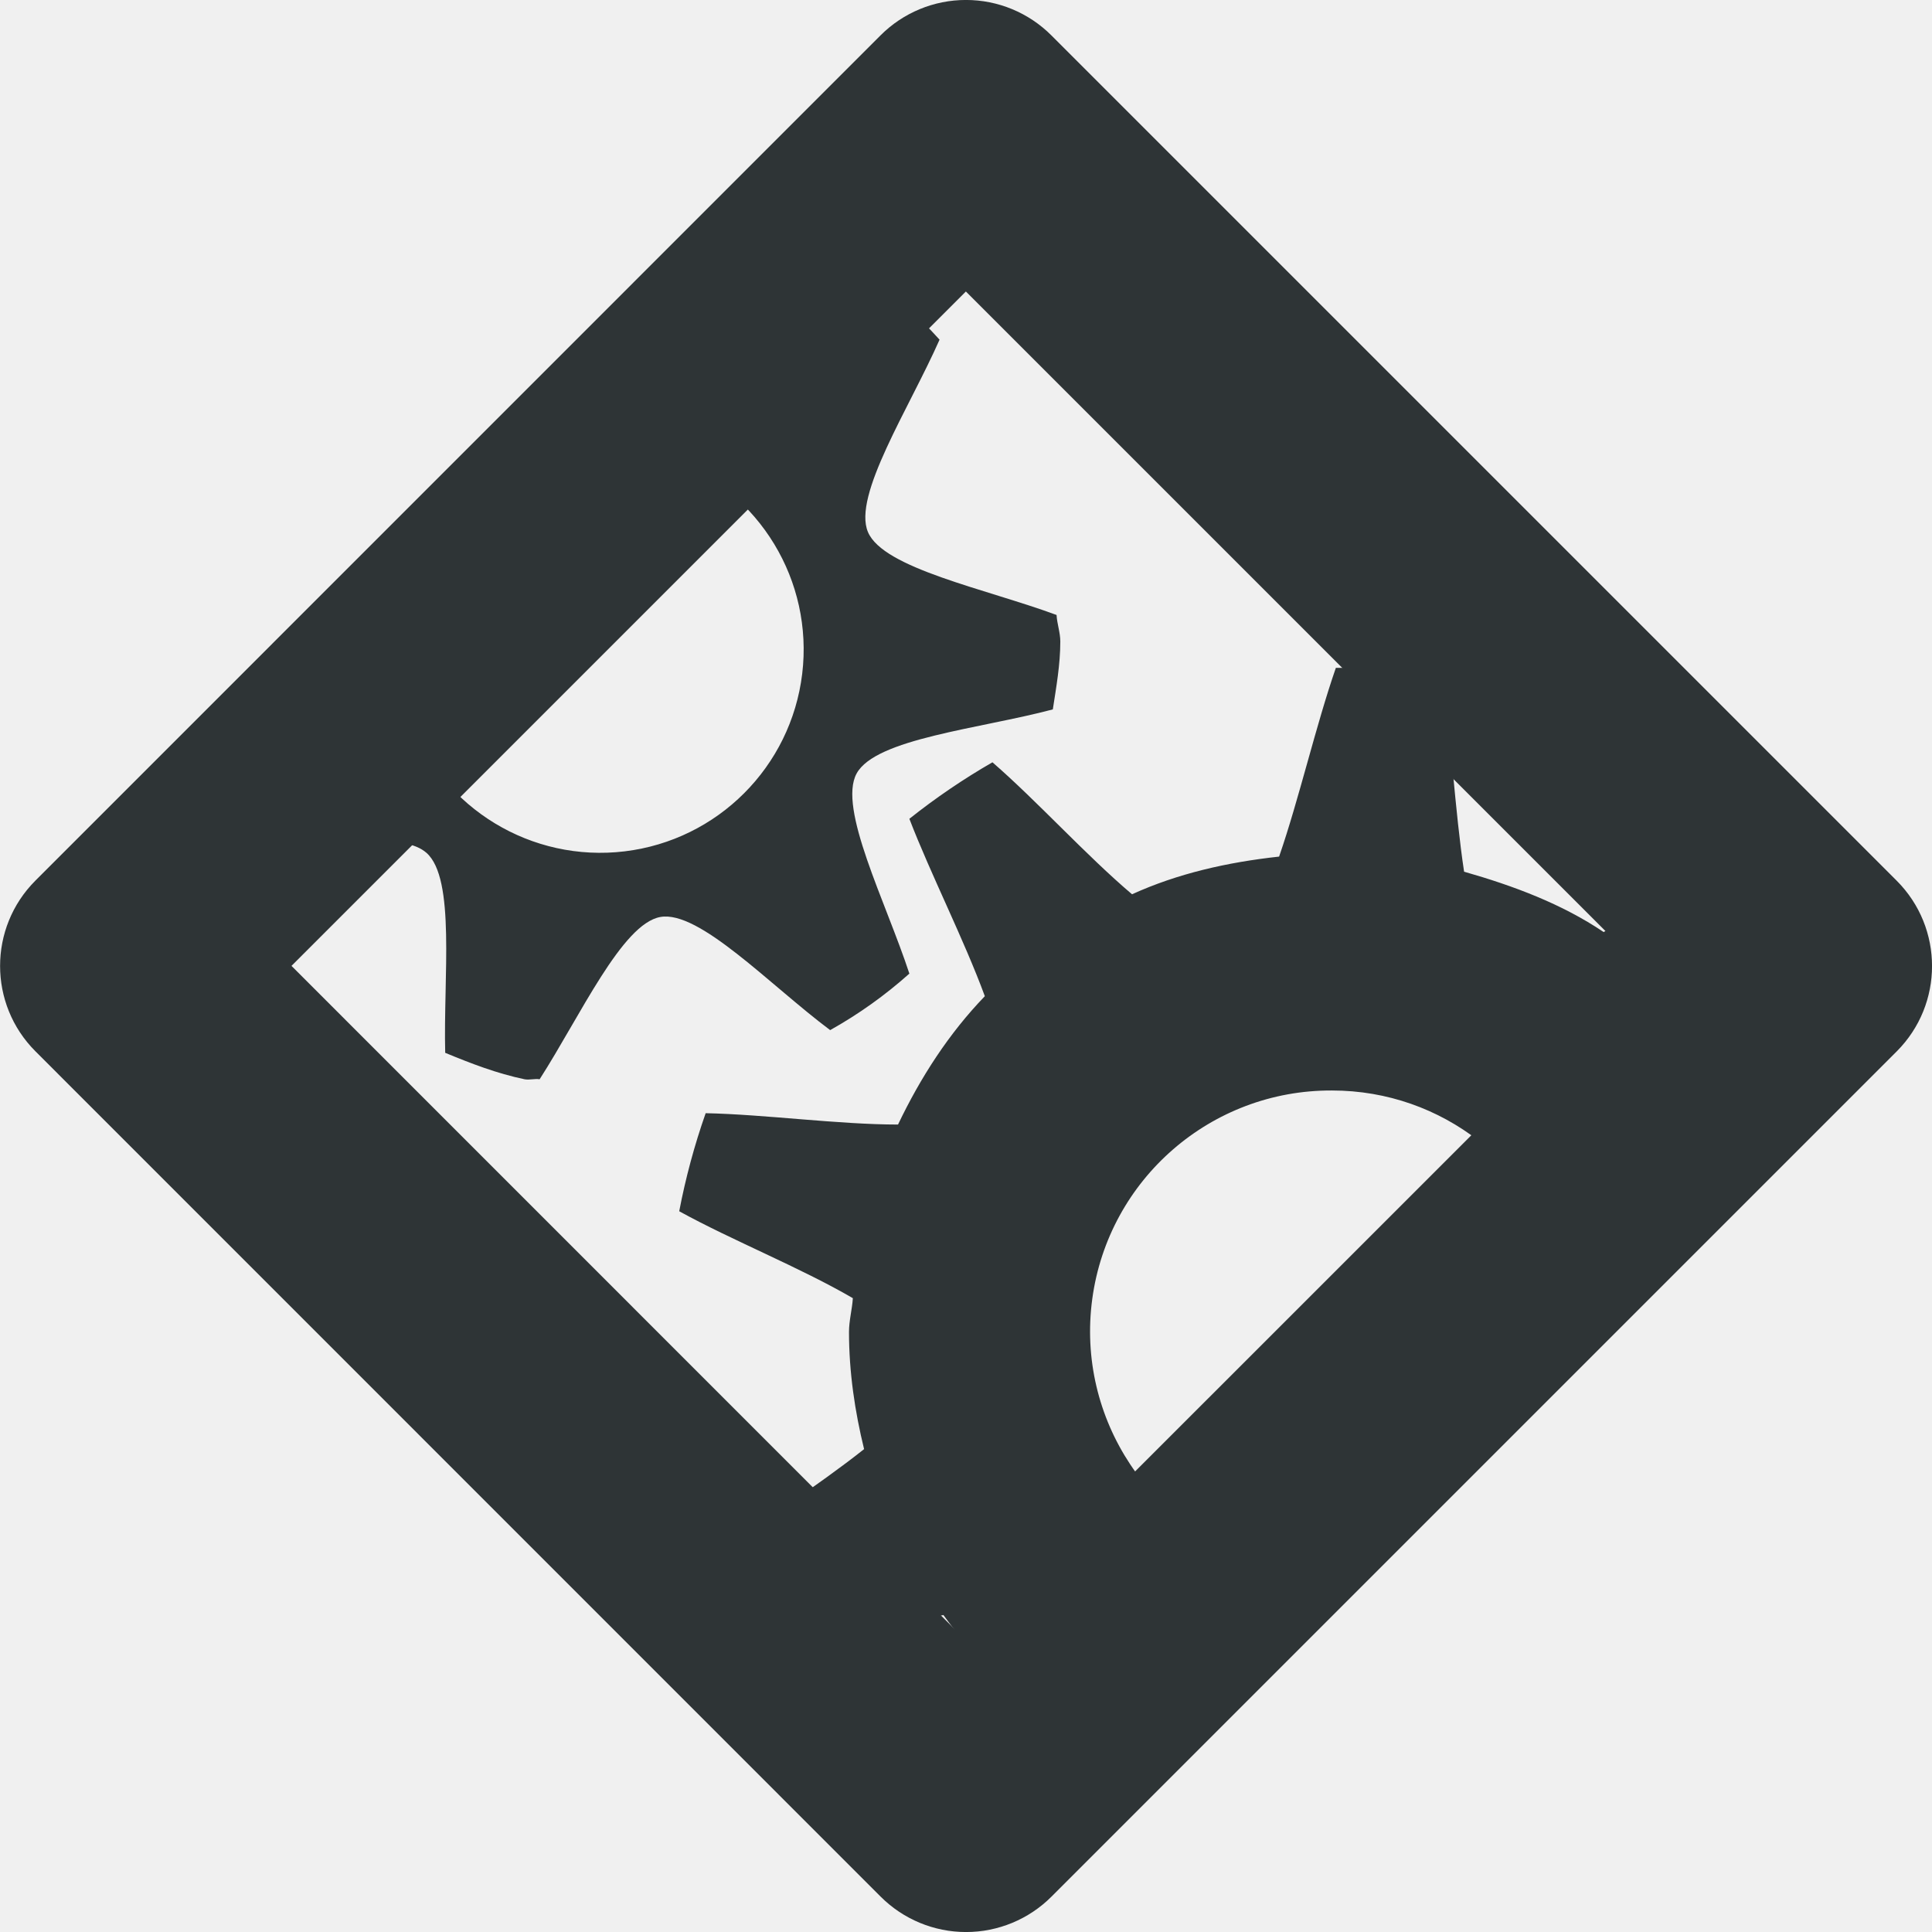
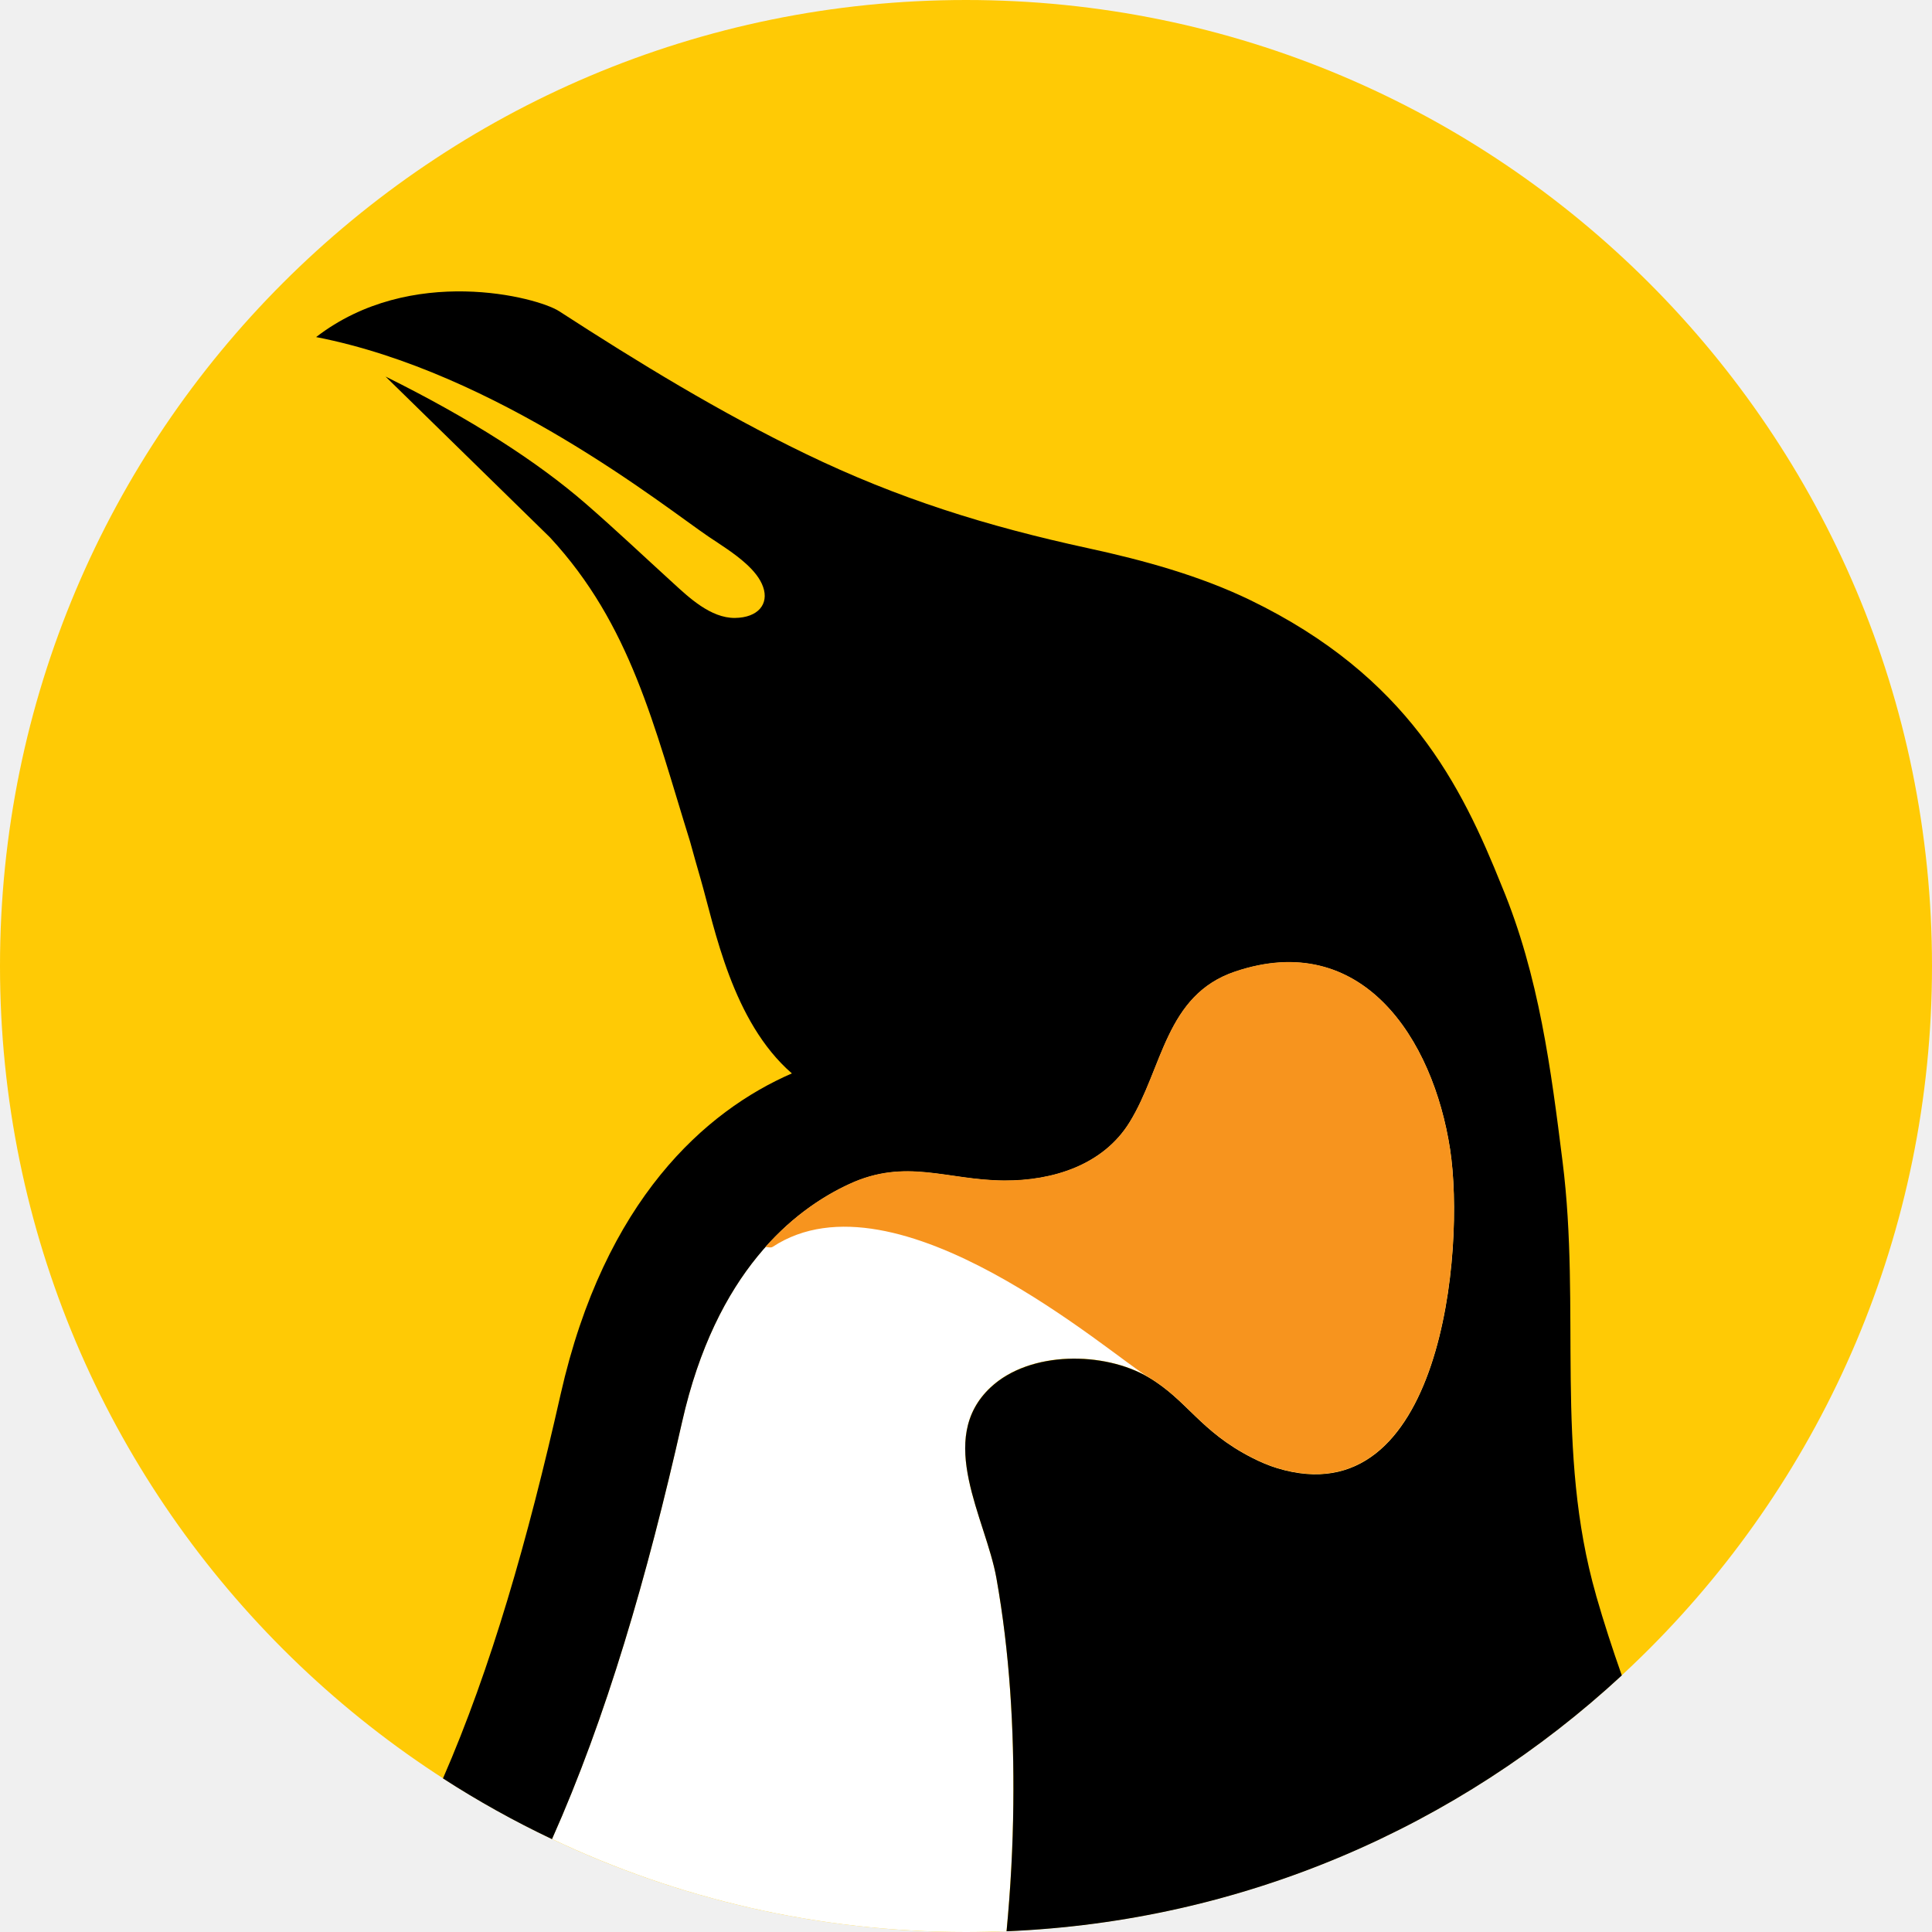
- <svg xmlns="http://www.w3.org/2000/svg" width="16" height="16">
-   <g color="#000" fill="#2e3436">
-     <path d="M7.188 2.281c-.094.056-.192.125-.29.19L5.566 3.803a1.684 1.684 0 11-2.17 2.17L2.332 7.037c.506-.069 1.017-.136 1.2.026.242.214.139 1.031.155 1.656.213.088.427.171.657.219.04.008.085-.007.125 0 .337-.525.683-1.288 1-1.344.322-.057.905.562 1.406.937a3.67 3.67 0 00.656-.468c-.195-.595-.594-1.369-.437-1.657.158-.29 1.019-.37 1.625-.531.028-.183.062-.371.062-.562 0-.075-.027-.146-.031-.22-.587-.217-1.435-.385-1.562-.687-.128-.302.34-1.021.593-1.593a3.722 3.722 0 00-.593-.532zm3.875 3.25c-.165.475-.305 1.086-.47 1.563-.43.047-.84.14-1.218.312-.38-.322-.787-.773-1.156-1.093a5.562 5.562 0 00-.688.468c.177.46.453 1.001.625 1.469-.298.309-.531.67-.719 1.063-.494 0-1.102-.084-1.593-.094a5.68 5.68 0 00-.219.812c.435.24 1.006.468 1.438.72-.006.093-.032.185-.032.28 0 .333.049.66.125.97-.382.304-.898.63-1.28.937.015.044.04.083.058.127l.613.613c.417-.1.868-.223 1.266-.303.248.343.532.626.875.875-.027.135-.068.283-.104.428.174-.063.34-.155.482-.297l1.432-1.432a1.994 1.994 0 01.533-3.918c.919 0 1.684.623 1.918 1.467l1.338-1.338c.06-.06.11-.124.156-.191-.035-.062-.06-.13-.1-.188.096-.152.205-.31.315-.47.017-.348-.1-.7-.37-.971l-.177-.176c-.28.192-.561.387-.83.555-.345-.233-.746-.383-1.156-.5-.077-.507-.107-1.132-.187-1.625a5.44 5.44 0 00-.875-.063zm-9.247.608c-.087.068-.173.138-.254.205l.014.035z" style="marker:none" overflow="visible" />
-     <path d="M8.707.293a1 1 0 00-1.415 0l-6.999 7a1 1 0 000 1.413l7 7.001a1 1 0 001.415 0l7-7a1 1 0 000-1.413zm-.708 2.121l5.587 5.587L8 13.586 2.414 7.999z" style="line-height:normal;font-variant-ligatures:normal;font-variant-position:normal;font-variant-caps:normal;font-variant-numeric:normal;font-variant-alternates:normal;font-feature-settings:normal;text-indent:0;text-align:start;text-decoration-line:none;text-decoration-style:solid;text-decoration-color:#000;text-transform:none;text-orientation:mixed;shape-padding:0;isolation:auto;mix-blend-mode:normal;marker:none" font-weight="400" font-family="sans-serif" overflow="visible" />
-   </g>
+ <svg xmlns="http://www.w3.org/2000/svg" enable-background="new 0 0 32 32" viewBox="0 0 32 32">
+   <circle cx="16" cy="16" fill="#ffca05" r="16" />
+   <path d="m16.503 26.136c-.177-.988-1.011-2.302-.096-3.159.652-.611 1.887-.595 2.612-.169.646.38.855.898 1.724 1.338.132.067.269.126.41.169 2.718.825 3.122-3.605 2.864-5.284-.281-1.829-1.458-3.649-3.561-2.94-1.155.39-1.194 1.597-1.746 2.494-.44.714-1.277.971-2.076.967-.947-.005-1.626-.377-2.568.058-.921.425-2.209 1.455-2.769 3.938-.581 2.577-1.258 4.901-2.155 6.911 2.079.988 4.404 1.541 6.858 1.541.225 0 .449-.006.671-.015.067-.701.105-1.403.112-2.103.013-1.251-.06-2.513-.28-3.746z" fill="#fff" />
+   <path d="m26.436 26.422c-.688-2.401-.247-4.738-.555-7.182-.19-1.513-.388-3.077-1.005-4.559-.67-1.67-1.555-3.475-4.169-4.742-.831-.402-1.76-.659-2.684-.859-1.674-.363-3.144-.82-4.683-1.565-1.416-.685-2.761-1.507-4.08-2.361-.362-.234-2.457-.781-4.024.429 2.998.583 5.779 2.817 6.498 3.304.19.128.432.277.622.45.129.117.234.244.283.383.101.286-.084.51-.465.515-.404.005-.771-.346-1.026-.579-.482-.439-.954-.886-1.449-1.316-.802-.696-1.915-1.411-3.313-2.103l2.724 2.665c1.338 1.445 1.722 3.119 2.32 5.038.058.213.117.419.175.62.235.818.521 2.359 1.511 3.219-1.427.62-3.103 2.09-3.831 5.318-.543 2.41-1.155 4.541-1.948 6.359.577.373 1.18.709 1.806 1.006.896-2.01 1.574-4.334 2.155-6.911.56-2.484 1.847-3.513 2.769-3.938.942-.435 1.621-.063 2.568-.058.799.004 1.637-.253 2.076-.967.552-.897.591-2.104 1.746-2.494 2.102-.709 3.28 1.11 3.561 2.94.258 1.679-.146 6.109-2.864 5.284-.141-.043-.279-.102-.41-.169-.869-.44-1.078-.958-1.724-1.338-.725-.427-1.959-.442-2.612.169-.915.857-.08 2.171.096 3.159.22 1.233.294 2.495.28 3.746-.007.7-.045 1.402-.112 2.103 3.928-.162 7.49-1.74 10.19-4.238-.154-.437-.298-.878-.426-1.325z" />
+   <path d="m24.017 19.031c-.281-1.829-1.458-3.649-3.561-2.94-1.155.39-1.194 1.597-1.746 2.494-.44.714-1.277.971-2.076.967-.947-.005-1.626-.377-2.568.058-.421.195-.919.516-1.389 1.044.041-.001.088.019.122-.003 2.052-1.345 5.61 1.798 6.22 2.157.646.38.855.898 1.724 1.338.132.067.269.126.41.169 2.718.825 3.122-3.605 2.864-5.284z" fill="#f7941e" />
</svg>
